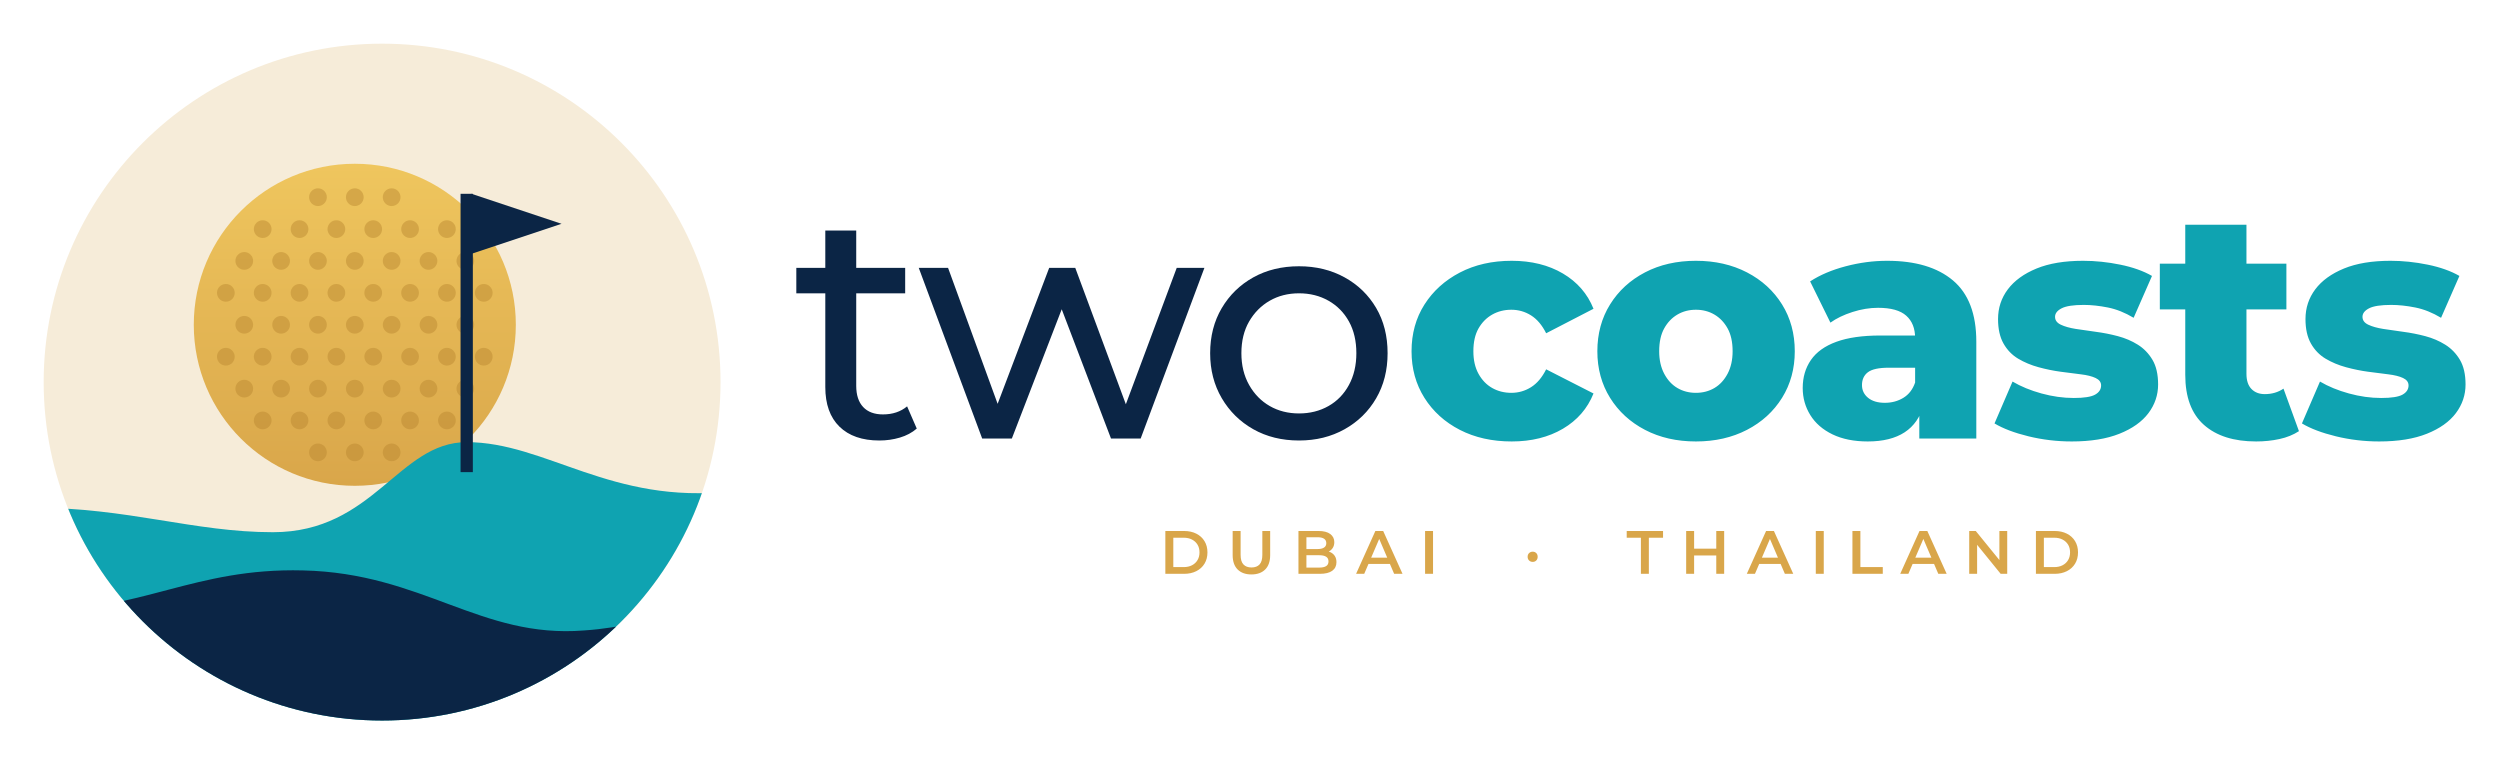
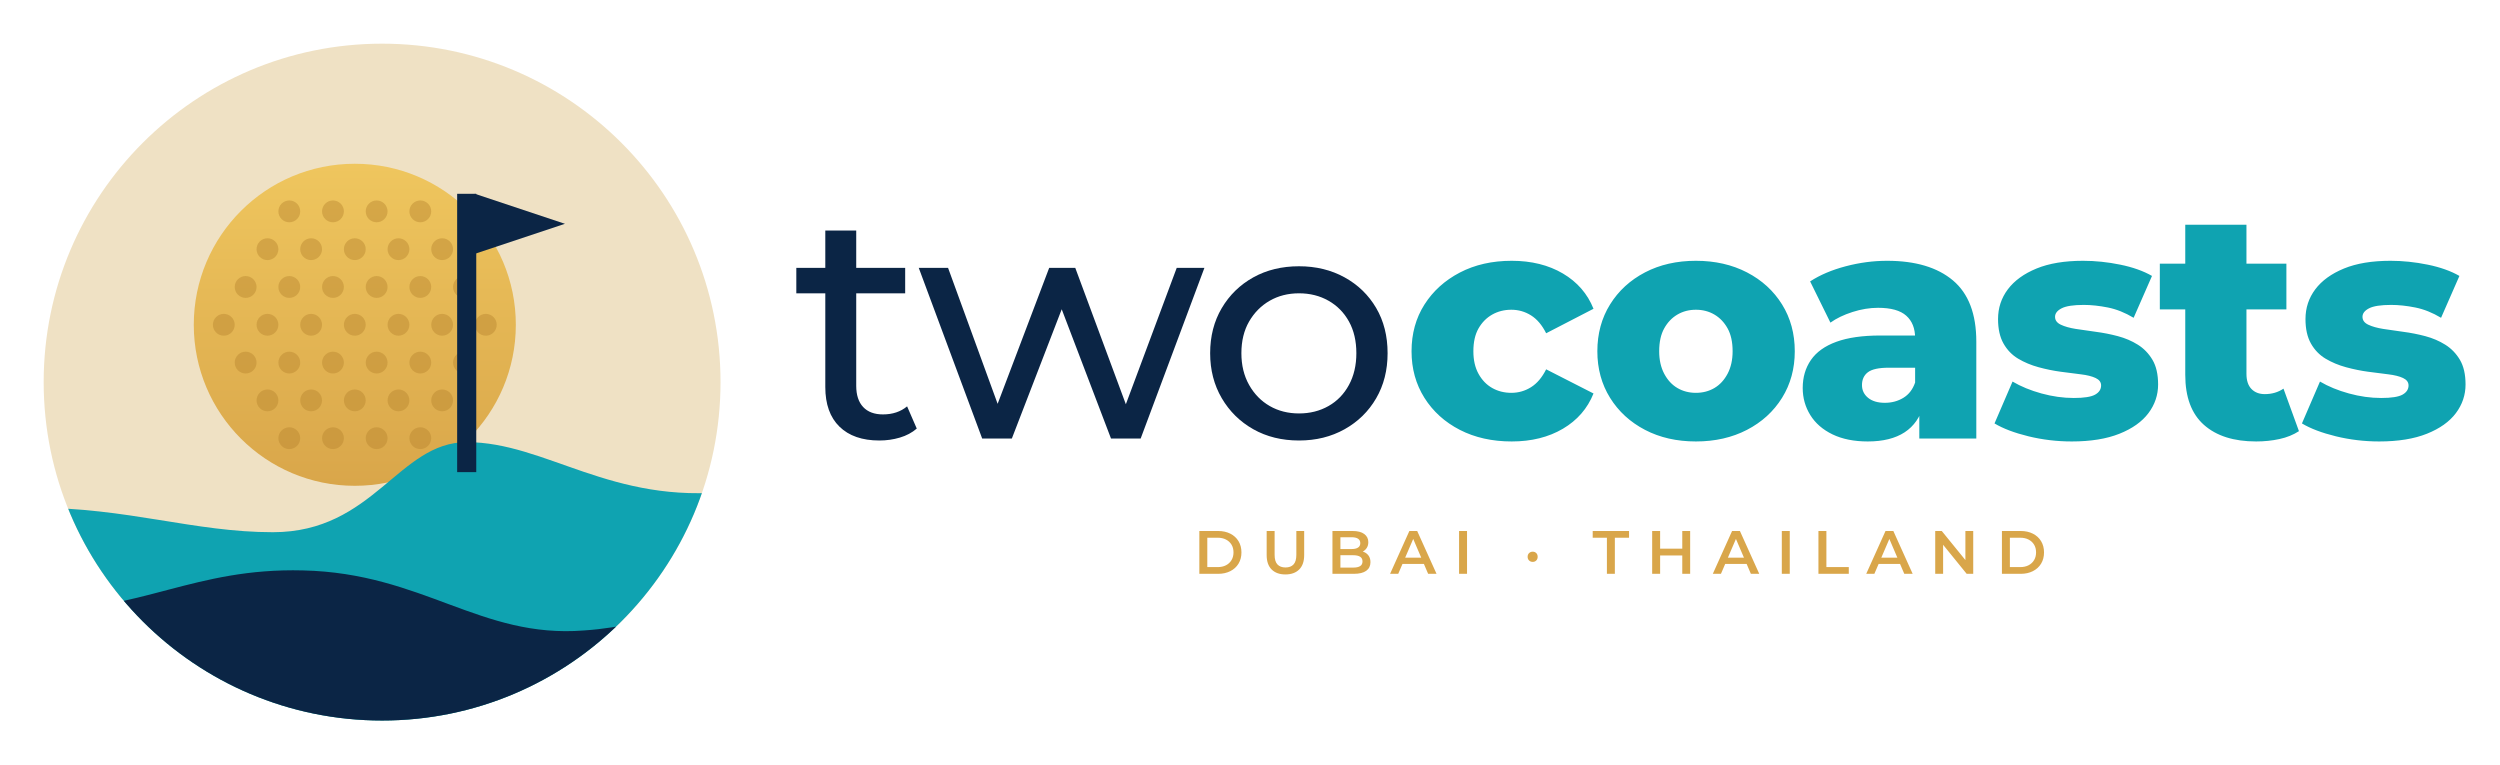
<svg xmlns="http://www.w3.org/2000/svg" viewBox="0 0 1832 560" width="1832" height="560" role="img" aria-labelledby="t">
  <g transform="translate(24 24)">
    <defs>
      <linearGradient id="logo-primary-m-sun" x1="0" y1="0" x2="0" y2="1">
        <stop offset="0" stop-color="#EFC65E" />
        <stop offset="1" stop-color="#D9A64A" />
      </linearGradient>
      <clipPath id="logo-primary-m-badge">
        <circle cx="256" cy="256" r="248" />
      </clipPath>
    </defs>
    <g clip-path="url(#logo-primary-m-badge)">
-       <circle cx="256" cy="256" r="248" fill="#F6ECD9" />
+       <circle cx="256" cy="256" r="248" fill="#EFE1C4" />
      <circle cx="236" cy="214" r="118" fill="url(#logo-primary-m-sun)" />
      <g fill="#B8862E" opacity="0.45">
-         <circle cx="209.0" cy="120.5" r="6.5" />
-         <circle cx="236.0" cy="120.5" r="6.5" />
-         <circle cx="263.0" cy="120.5" r="6.5" />
-         <circle cx="168.5" cy="143.9" r="6.5" />
-         <circle cx="195.5" cy="143.9" r="6.5" />
-         <circle cx="222.5" cy="143.9" r="6.5" />
-         <circle cx="249.5" cy="143.9" r="6.5" />
-         <circle cx="276.5" cy="143.9" r="6.5" />
-         <circle cx="303.5" cy="143.9" r="6.5" />
-         <circle cx="155.0" cy="167.2" r="6.5" />
-         <circle cx="182.0" cy="167.2" r="6.5" />
-         <circle cx="209.0" cy="167.2" r="6.5" />
-         <circle cx="236.0" cy="167.2" r="6.5" />
-         <circle cx="263.0" cy="167.2" r="6.5" />
-         <circle cx="290.0" cy="167.2" r="6.5" />
-         <circle cx="317.0" cy="167.2" r="6.5" />
-         <circle cx="141.5" cy="190.6" r="6.5" />
-         <circle cx="168.5" cy="190.6" r="6.5" />
-         <circle cx="195.5" cy="190.6" r="6.5" />
-         <circle cx="222.5" cy="190.6" r="6.5" />
-         <circle cx="249.5" cy="190.6" r="6.5" />
-         <circle cx="276.5" cy="190.6" r="6.5" />
-         <circle cx="303.5" cy="190.6" r="6.5" />
-         <circle cx="330.5" cy="190.6" r="6.5" />
-         <circle cx="155.0" cy="214.0" r="6.5" />
-         <circle cx="182.0" cy="214.0" r="6.5" />
-         <circle cx="209.0" cy="214.0" r="6.5" />
-         <circle cx="236.0" cy="214.0" r="6.5" />
-         <circle cx="263.0" cy="214.0" r="6.5" />
-         <circle cx="290.0" cy="214.0" r="6.5" />
-         <circle cx="317.0" cy="214.0" r="6.5" />
-         <circle cx="141.5" cy="237.4" r="6.5" />
-         <circle cx="168.5" cy="237.4" r="6.5" />
-         <circle cx="195.5" cy="237.4" r="6.5" />
-         <circle cx="222.5" cy="237.4" r="6.5" />
-         <circle cx="249.5" cy="237.4" r="6.5" />
-         <circle cx="276.5" cy="237.4" r="6.5" />
-         <circle cx="303.5" cy="237.4" r="6.5" />
-         <circle cx="330.5" cy="237.4" r="6.5" />
-         <circle cx="155.0" cy="260.8" r="6.5" />
-         <circle cx="182.0" cy="260.8" r="6.5" />
-         <circle cx="209.0" cy="260.8" r="6.5" />
-         <circle cx="236.0" cy="260.8" r="6.5" />
-         <circle cx="263.0" cy="260.8" r="6.5" />
-         <circle cx="290.0" cy="260.8" r="6.5" />
-         <circle cx="317.0" cy="260.8" r="6.5" />
-         <circle cx="168.5" cy="284.1" r="6.5" />
-         <circle cx="195.5" cy="284.1" r="6.5" />
-         <circle cx="222.5" cy="284.1" r="6.5" />
-         <circle cx="249.5" cy="284.1" r="6.5" />
-         <circle cx="276.5" cy="284.1" r="6.5" />
-         <circle cx="303.5" cy="284.1" r="6.5" />
-         <circle cx="209.0" cy="307.5" r="6.5" />
-         <circle cx="236.0" cy="307.5" r="6.5" />
-         <circle cx="263.0" cy="307.5" r="6.5" />
+         <circle cx="188.0" cy="130.9" r="8" />
+         <circle cx="220.0" cy="130.9" r="8" />
+         <circle cx="252.0" cy="130.9" r="8" />
+         <circle cx="284.0" cy="130.9" r="8" />
+         <circle cx="172.0" cy="158.6" r="8" />
+         <circle cx="204.0" cy="158.6" r="8" />
+         <circle cx="236.0" cy="158.6" r="8" />
+         <circle cx="268.0" cy="158.6" r="8" />
+         <circle cx="300.0" cy="158.6" r="8" />
+         <circle cx="156.0" cy="186.3" r="8" />
+         <circle cx="188.0" cy="186.3" r="8" />
+         <circle cx="220.0" cy="186.3" r="8" />
+         <circle cx="252.0" cy="186.3" r="8" />
+         <circle cx="284.0" cy="186.3" r="8" />
+         <circle cx="316.0" cy="186.3" r="8" />
+         <circle cx="140.0" cy="214.0" r="8" />
+         <circle cx="172.0" cy="214.0" r="8" />
+         <circle cx="204.0" cy="214.0" r="8" />
+         <circle cx="236.0" cy="214.0" r="8" />
+         <circle cx="268.0" cy="214.0" r="8" />
+         <circle cx="300.0" cy="214.0" r="8" />
+         <circle cx="332.0" cy="214.0" r="8" />
+         <circle cx="156.0" cy="241.7" r="8" />
+         <circle cx="188.0" cy="241.7" r="8" />
+         <circle cx="220.0" cy="241.7" r="8" />
+         <circle cx="252.0" cy="241.7" r="8" />
+         <circle cx="284.0" cy="241.7" r="8" />
+         <circle cx="316.0" cy="241.7" r="8" />
+         <circle cx="172.0" cy="269.4" r="8" />
+         <circle cx="204.0" cy="269.4" r="8" />
+         <circle cx="236.0" cy="269.4" r="8" />
+         <circle cx="268.0" cy="269.4" r="8" />
+         <circle cx="300.0" cy="269.4" r="8" />
+         <circle cx="188.0" cy="297.1" r="8" />
+         <circle cx="220.0" cy="297.1" r="8" />
+         <circle cx="252.0" cy="297.1" r="8" />
+         <circle cx="284.0" cy="297.1" r="8" />
      </g>
      <path d="M0 348 C70 348 118 366 176 366 C250 366 268 300 318 300 C376 300 424 346 512 336 V512 H0 Z" fill="#0FA3B1" />
      <path d="M0 424 C80 424 118 392 198 394 C286 396 328 444 404 438 C462 434 490 412 512 408 V512 H0 Z" fill="#0B2545" />
-       <path d="M313.5 118 H322.5 V322 H313.5 Z" fill="#0B2545" />
-       <path d="M321.5 118 L387.5 140 L321.5 162 Z" fill="#0B2545" />
+       <path d="M311 118 H325 V322 H311 Z" fill="#0B2545" />
+       <path d="M324 118 L390 140 L324 162 Z" fill="#0B2545" />
    </g>
  </g>
  <g transform="translate(580 137.3)">
    <path id="logo-primary-w-two" d="M64.43 185.50Q45.55 185.50 35.16 175.35Q24.78 165.20 24.78 146.32L24.78 31.62L47.44 31.62L47.44 145.38Q47.44 155.52 52.51 160.95Q57.58 166.38 67.02 166.38Q77.64 166.38 84.72 160.48L91.80 176.76Q86.61 181.25 79.41 183.37Q72.22 185.50 64.43 185.50ZM3.54 77.64L3.54 59.00L83.31 59.00L83.31 77.64ZM139.75 184.08L93.26 59.00L114.74 59.00L156.04 172.28L145.89 172.28L188.84 59.00L207.96 59.00L249.97 172.28L240.05 172.28L282.30 59.00L302.59 59.00L255.87 184.08L234.15 184.08L194.74 80.71L201.35 80.71L161.47 184.08ZM371.93 185.50Q353.05 185.50 338.42 177.24Q323.79 168.98 315.29 154.46Q306.80 139.95 306.80 121.54Q306.80 102.90 315.29 88.50Q323.79 74.10 338.42 65.96Q353.05 57.82 371.93 57.82Q390.58 57.82 405.33 65.96Q420.08 74.10 428.45 88.38Q436.83 102.66 436.83 121.54Q436.83 140.18 428.45 154.58Q420.08 168.98 405.33 177.24Q390.58 185.50 371.93 185.50ZM371.93 165.67Q383.97 165.67 393.53 160.24Q403.08 154.82 408.51 144.79Q413.94 134.76 413.94 121.54Q413.94 108.09 408.51 98.29Q403.08 88.50 393.53 83.07Q383.97 77.64 371.93 77.64Q359.90 77.64 350.46 83.07Q341.02 88.50 335.35 98.29Q329.69 108.09 329.69 121.54Q329.69 134.76 335.35 144.79Q341.02 154.82 350.46 160.24Q359.90 165.67 371.93 165.67Z" fill="#0B2545" />
    <path id="logo-primary-w-coasts" d="M527.77 186.20Q506.30 186.20 489.78 177.71Q473.26 169.21 463.82 154.23Q454.38 139.24 454.38 120.12Q454.38 100.77 463.82 85.90Q473.26 71.04 489.78 62.42Q506.30 53.81 527.77 53.81Q549.48 53.81 565.30 63.13Q581.11 72.45 587.72 88.97L553.02 106.91Q548.54 97.94 541.93 93.81Q535.32 89.68 527.54 89.68Q519.75 89.68 513.49 93.22Q507.24 96.76 503.46 103.37Q499.69 109.98 499.69 120.12Q499.69 129.80 503.46 136.64Q507.24 143.49 513.49 147.03Q519.75 150.57 527.54 150.57Q535.32 150.57 541.93 146.44Q548.54 142.31 553.02 133.34L587.72 151.04Q581.11 167.56 565.30 176.88Q549.48 186.20 527.77 186.20ZM662.76 186.20Q641.75 186.20 625.47 177.71Q609.18 169.21 599.86 154.23Q590.54 139.24 590.54 120.12Q590.54 100.77 599.86 85.79Q609.18 70.80 625.47 62.30Q641.75 53.81 662.76 53.81Q683.76 53.81 700.16 62.30Q716.56 70.80 725.89 85.79Q735.21 100.77 735.21 120.12Q735.21 139.24 725.89 154.23Q716.56 169.21 700.16 177.71Q683.76 186.20 662.76 186.20ZM662.76 150.57Q670.31 150.57 676.33 147.03Q682.34 143.49 686.00 136.53Q689.66 129.56 689.66 120.12Q689.66 109.98 686.00 103.37Q682.34 96.76 676.33 93.22Q670.31 89.68 662.76 89.68Q655.20 89.68 649.19 93.22Q643.17 96.76 639.51 103.37Q635.85 109.98 635.85 120.12Q635.85 129.56 639.51 136.53Q643.17 143.49 649.19 147.03Q655.20 150.57 662.76 150.57ZM826.47 184.08L826.47 160.24L823.40 154.34L823.40 110.45Q823.40 99.83 816.91 94.05Q810.42 88.26 796.26 88.26Q787.05 88.26 777.50 91.33Q767.94 94.40 761.33 99.12L746.46 68.91Q757.32 61.83 772.54 57.82Q787.76 53.81 802.87 53.81Q834.02 53.81 851.13 68.20Q868.24 82.60 868.24 113.04L868.24 184.08ZM788.71 186.20Q773.60 186.20 762.86 181.01Q752.13 175.82 746.58 166.85Q741.03 157.88 741.03 147.03Q741.03 135.23 747.05 126.50Q753.07 117.76 765.70 113.16Q778.32 108.56 797.91 108.56L828.12 108.56L828.12 132.16L804.05 132.16Q793.19 132.16 788.82 135.46Q784.46 138.77 784.46 144.90Q784.46 150.57 788.94 154.23Q793.43 157.88 801.21 157.88Q808.77 157.88 814.78 154.23Q820.80 150.57 823.40 143.02L829.53 159.54Q825.99 172.75 815.73 179.48Q805.46 186.20 788.71 186.20ZM938.22 186.20Q921.93 186.20 906.47 182.43Q891.02 178.65 881.58 172.99L894.79 142.31Q904.00 147.74 916.03 151.04Q928.07 154.34 939.63 154.34Q950.96 154.34 955.33 151.87Q959.69 149.39 959.69 145.14Q959.69 141.60 955.68 139.71Q951.67 137.82 944.82 137.00Q937.98 136.17 930.07 135.11Q922.17 134.05 913.91 131.81Q905.65 129.56 898.92 125.55Q892.20 121.54 888.18 114.46Q884.17 107.38 884.17 96.52Q884.17 84.25 891.37 74.69Q898.57 65.14 912.37 59.47Q926.18 53.81 946.48 53.81Q959.93 53.81 973.73 56.64Q987.54 59.47 996.98 64.90L983.53 95.58Q974.09 89.92 964.65 88.03Q955.21 86.14 946.95 86.14Q935.62 86.14 930.78 88.62Q925.94 91.10 925.94 94.87Q925.94 98.65 930.19 100.65Q934.44 102.66 941.05 103.72Q947.66 104.78 955.80 105.85Q963.94 106.91 971.96 109.03Q979.99 111.16 986.60 115.29Q993.20 119.42 997.33 126.38Q1001.46 133.34 1001.46 144.43Q1001.46 156.00 994.38 165.44Q987.30 174.88 973.14 180.54Q958.98 186.20 938.22 186.20ZM1073.28 186.20Q1048.74 186.20 1035.05 174.05Q1021.36 161.90 1021.36 137.35L1021.36 27.38L1066.20 27.38L1066.20 136.64Q1066.20 143.96 1069.86 147.74Q1073.52 151.51 1079.65 151.51Q1087.44 151.51 1093.34 147.50L1104.67 178.65Q1098.53 182.66 1090.39 184.43Q1082.25 186.20 1073.28 186.20ZM1002.72 89.44L1002.72 55.93L1095.47 55.93L1095.47 89.44ZM1163.50 186.20Q1147.22 186.20 1131.76 182.43Q1116.30 178.65 1106.86 172.99L1120.08 142.31Q1129.28 147.74 1141.32 151.04Q1153.35 154.34 1164.92 154.34Q1176.24 154.34 1180.61 151.87Q1184.98 149.39 1184.98 145.14Q1184.98 141.60 1180.96 139.71Q1176.95 137.82 1170.11 137.00Q1163.26 136.17 1155.36 135.11Q1147.45 134.05 1139.19 131.81Q1130.93 129.56 1124.21 125.55Q1117.48 121.54 1113.47 114.46Q1109.46 107.38 1109.46 96.52Q1109.46 84.25 1116.65 74.69Q1123.85 65.14 1137.66 59.47Q1151.46 53.81 1171.76 53.81Q1185.21 53.81 1199.02 56.64Q1212.82 59.47 1222.26 64.90L1208.81 95.58Q1199.37 89.92 1189.93 88.03Q1180.49 86.14 1172.23 86.14Q1160.90 86.14 1156.07 88.62Q1151.23 91.10 1151.23 94.87Q1151.23 98.65 1155.48 100.65Q1159.72 102.66 1166.33 103.72Q1172.94 104.78 1181.08 105.85Q1189.22 106.91 1197.25 109.03Q1205.27 111.16 1211.88 115.29Q1218.49 119.42 1222.62 126.38Q1226.75 133.34 1226.75 144.43Q1226.75 156.00 1219.67 165.44Q1212.59 174.88 1198.43 180.54Q1184.27 186.20 1163.50 186.20Z" fill="#0FA3B1" />
-     <path id="logo-primary-w-tagline" d="M273.97 283.20L273.97 251.81L287.74 251.81Q292.76 251.81 296.64 253.76Q300.52 255.71 302.67 259.26Q304.82 262.80 304.82 267.51Q304.82 272.21 302.67 275.76Q300.52 279.30 296.64 281.25Q292.76 283.20 287.74 283.20ZM279.80 278.27L287.38 278.27Q290.92 278.27 293.50 276.92Q296.08 275.58 297.53 273.16Q298.99 270.73 298.99 267.51Q298.99 264.19 297.53 261.81Q296.08 259.43 293.50 258.09Q290.92 256.74 287.38 256.74L279.80 256.74ZM337.02 283.65Q330.60 283.65 326.95 280.02Q323.29 276.38 323.29 269.48L323.29 251.81L329.12 251.81L329.12 269.30Q329.12 274.14 331.21 276.34Q333.29 278.54 337.11 278.54Q340.92 278.54 342.98 276.34Q345.04 274.14 345.04 269.30L345.04 251.81L350.78 251.81L350.78 269.48Q350.78 276.38 347.13 280.02Q343.47 283.65 337.02 283.65ZM371.51 283.20L371.51 251.81L386.26 251.81Q391.87 251.81 394.82 254.03Q397.78 256.25 397.78 259.97Q397.78 262.48 396.62 264.26Q395.45 266.03 393.50 266.99Q391.55 267.95 389.26 267.95L390.07 266.34Q392.72 266.34 394.82 267.30Q396.93 268.27 398.14 270.11Q399.35 271.95 399.35 274.68Q399.35 278.72 396.28 280.96Q393.21 283.20 387.16 283.20ZM377.34 278.63L386.80 278.63Q390.03 278.63 391.78 277.55Q393.52 276.47 393.52 274.10Q393.52 271.77 391.78 270.67Q390.03 269.57 386.80 269.57L376.89 269.57L376.89 265.04L385.59 265.04Q388.59 265.04 390.25 263.96Q391.91 262.89 391.91 260.74Q391.91 258.54 390.25 257.46Q388.59 256.39 385.59 256.39L377.34 256.39ZM413.74 283.20L427.86 251.81L433.60 251.81L447.77 283.20L441.63 283.20L429.52 254.91L431.85 254.91L419.70 283.20ZM420.24 275.94L421.85 271.36L438.76 271.36L440.33 275.94ZM464.30 283.20L464.30 251.81L470.13 251.81L470.13 283.20ZM543.17 274.46Q541.60 274.46 540.52 273.42Q539.44 272.39 539.44 270.73Q539.44 269.03 540.52 268.00Q541.60 266.97 543.17 266.97Q544.74 266.97 545.77 268.00Q546.80 269.03 546.80 270.73Q546.80 272.39 545.77 273.42Q544.74 274.46 543.17 274.46ZM622.45 283.20L622.45 256.74L612.05 256.74L612.05 251.81L638.68 251.81L638.68 256.74L628.28 256.74L628.28 283.20ZM677.68 283.20L677.68 251.81L683.47 251.81L683.47 283.20ZM655.62 283.20L655.62 251.81L661.45 251.81L661.45 283.20ZM661.00 269.75L661.00 264.77L678.13 264.77L678.13 269.75ZM700.06 283.20L714.19 251.81L719.93 251.81L734.10 283.20L727.95 283.20L715.85 254.91L718.18 254.91L706.03 283.20ZM706.56 275.94L708.18 271.36L725.08 271.36L726.65 275.94ZM750.62 283.20L750.62 251.81L756.45 251.81L756.45 283.20ZM777.46 283.20L777.46 251.81L783.29 251.81L783.29 278.27L799.70 278.27L799.70 283.20ZM812.48 283.20L826.61 251.81L832.35 251.81L846.52 283.20L840.38 283.20L828.27 254.91L830.60 254.91L818.45 283.20ZM818.99 275.94L820.60 271.36L837.51 271.36L839.08 275.94ZM863.04 283.20L863.04 251.81L867.84 251.81L887.53 276.03L885.15 276.03L885.15 251.81L890.89 251.81L890.89 283.20L886.09 283.20L866.45 258.99L868.83 258.99L868.83 283.20ZM911.92 283.20L911.92 251.81L925.69 251.81Q930.71 251.81 934.59 253.76Q938.47 255.71 940.62 259.26Q942.77 262.80 942.77 267.51Q942.77 272.21 940.62 275.76Q938.47 279.30 934.59 281.25Q930.71 283.20 925.69 283.20ZM917.75 278.27L925.33 278.27Q928.87 278.27 931.45 276.92Q934.03 275.58 935.49 273.16Q936.94 270.73 936.94 267.51Q936.94 264.19 935.49 261.81Q934.03 259.43 931.45 258.09Q928.87 256.74 925.33 256.74L917.75 256.74Z" fill="#D9A64A" />
+     <path id="logo-primary-w-tagline" d="M298.88 283.20L298.88 251.81L312.65 251.81Q317.67 251.81 321.55 253.76Q325.43 255.71 327.58 259.26Q329.73 262.80 329.73 267.51Q329.73 272.21 327.58 275.76Q325.43 279.30 321.55 281.25Q317.67 283.20 312.65 283.20ZM304.71 278.27L312.29 278.27Q315.83 278.27 318.41 276.92Q320.99 275.58 322.45 273.16Q323.91 270.73 323.91 267.51Q323.91 264.19 322.45 261.81Q320.99 259.43 318.41 258.09Q315.83 256.74 312.29 256.74L304.71 256.74ZM361.93 283.65Q355.52 283.65 351.86 280.02Q348.21 276.38 348.21 269.48L348.21 251.81L354.04 251.81L354.04 269.30Q354.04 274.14 356.12 276.34Q358.21 278.54 362.02 278.54Q365.83 278.54 367.89 276.34Q369.96 274.14 369.96 269.30L369.96 251.81L375.70 251.81L375.70 269.48Q375.70 276.38 372.04 280.02Q368.39 283.65 361.93 283.65ZM396.42 283.20L396.42 251.81L411.17 251.81Q416.78 251.81 419.74 254.03Q422.70 256.25 422.70 259.97Q422.70 262.48 421.53 264.26Q420.37 266.03 418.42 266.99Q416.47 267.95 414.18 267.95L414.99 266.34Q417.63 266.34 419.74 267.30Q421.85 268.27 423.06 270.11Q424.27 271.95 424.27 274.68Q424.27 278.72 421.20 280.96Q418.12 283.20 412.07 283.20ZM402.25 278.63L411.71 278.63Q414.94 278.63 416.69 277.55Q418.44 276.47 418.44 274.10Q418.44 271.77 416.69 270.67Q414.94 269.57 411.71 269.57L401.80 269.57L401.80 265.04L410.50 265.04Q413.51 265.04 415.16 263.96Q416.82 262.89 416.82 260.74Q416.82 258.54 415.16 257.46Q413.51 256.39 410.50 256.39L402.25 256.39ZM438.65 283.20L452.78 251.81L458.52 251.81L472.69 283.20L466.54 283.20L454.44 254.91L456.77 254.91L444.62 283.20ZM445.15 275.94L446.77 271.36L463.67 271.36L465.24 275.94ZM489.21 283.20L489.21 251.81L495.04 251.81L495.04 283.20ZM543.17 274.46Q541.60 274.46 540.52 273.42Q539.44 272.39 539.44 270.73Q539.44 269.03 540.52 268.00Q541.60 266.97 543.17 266.97Q544.74 266.97 545.77 268.00Q546.80 269.03 546.80 270.73Q546.80 272.39 545.77 273.42Q544.74 274.46 543.17 274.46ZM597.54 283.20L597.54 256.74L587.13 256.74L587.13 251.81L613.77 251.81L613.77 256.74L603.37 256.74L603.37 283.20ZM652.77 283.20L652.77 251.81L658.55 251.81L658.55 283.20ZM630.71 283.20L630.71 251.81L636.54 251.81L636.54 283.20ZM636.09 269.75L636.09 264.77L653.22 264.77L653.22 269.75ZM675.15 283.20L689.27 251.81L695.01 251.81L709.18 283.20L703.04 283.20L690.93 254.91L693.26 254.91L681.11 283.20ZM681.65 275.94L683.26 271.36L700.17 271.36L701.74 275.94ZM725.71 283.20L725.71 251.81L731.54 251.81L731.54 283.20ZM752.55 283.20L752.55 251.81L758.38 251.81L758.38 278.27L774.79 278.27L774.79 283.20ZM787.57 283.20L801.70 251.81L807.44 251.81L821.60 283.20L815.46 283.20L803.35 254.91L805.69 254.91L793.53 283.20ZM794.07 275.94L795.69 271.36L812.59 271.36L814.16 275.94ZM838.13 283.20L838.13 251.81L842.93 251.81L862.61 276.03L860.24 276.03L860.24 251.81L865.98 251.81L865.98 283.20L861.18 283.20L841.54 258.99L843.91 258.99L843.91 283.20ZM887.01 283.20L887.01 251.81L900.78 251.81Q905.80 251.81 909.68 253.76Q913.55 255.71 915.71 259.26Q917.86 262.80 917.86 267.51Q917.86 272.21 915.71 275.76Q913.55 279.30 909.68 281.25Q905.80 283.20 900.78 283.20ZM892.84 278.27L900.42 278.27Q903.96 278.27 906.54 276.92Q909.12 275.58 910.57 273.16Q912.03 270.73 912.03 267.51Q912.03 264.19 910.57 261.81Q909.12 259.43 906.54 258.09Q903.96 256.74 900.42 256.74L892.84 256.74Z" fill="#D9A64A" />
  </g>
</svg>
